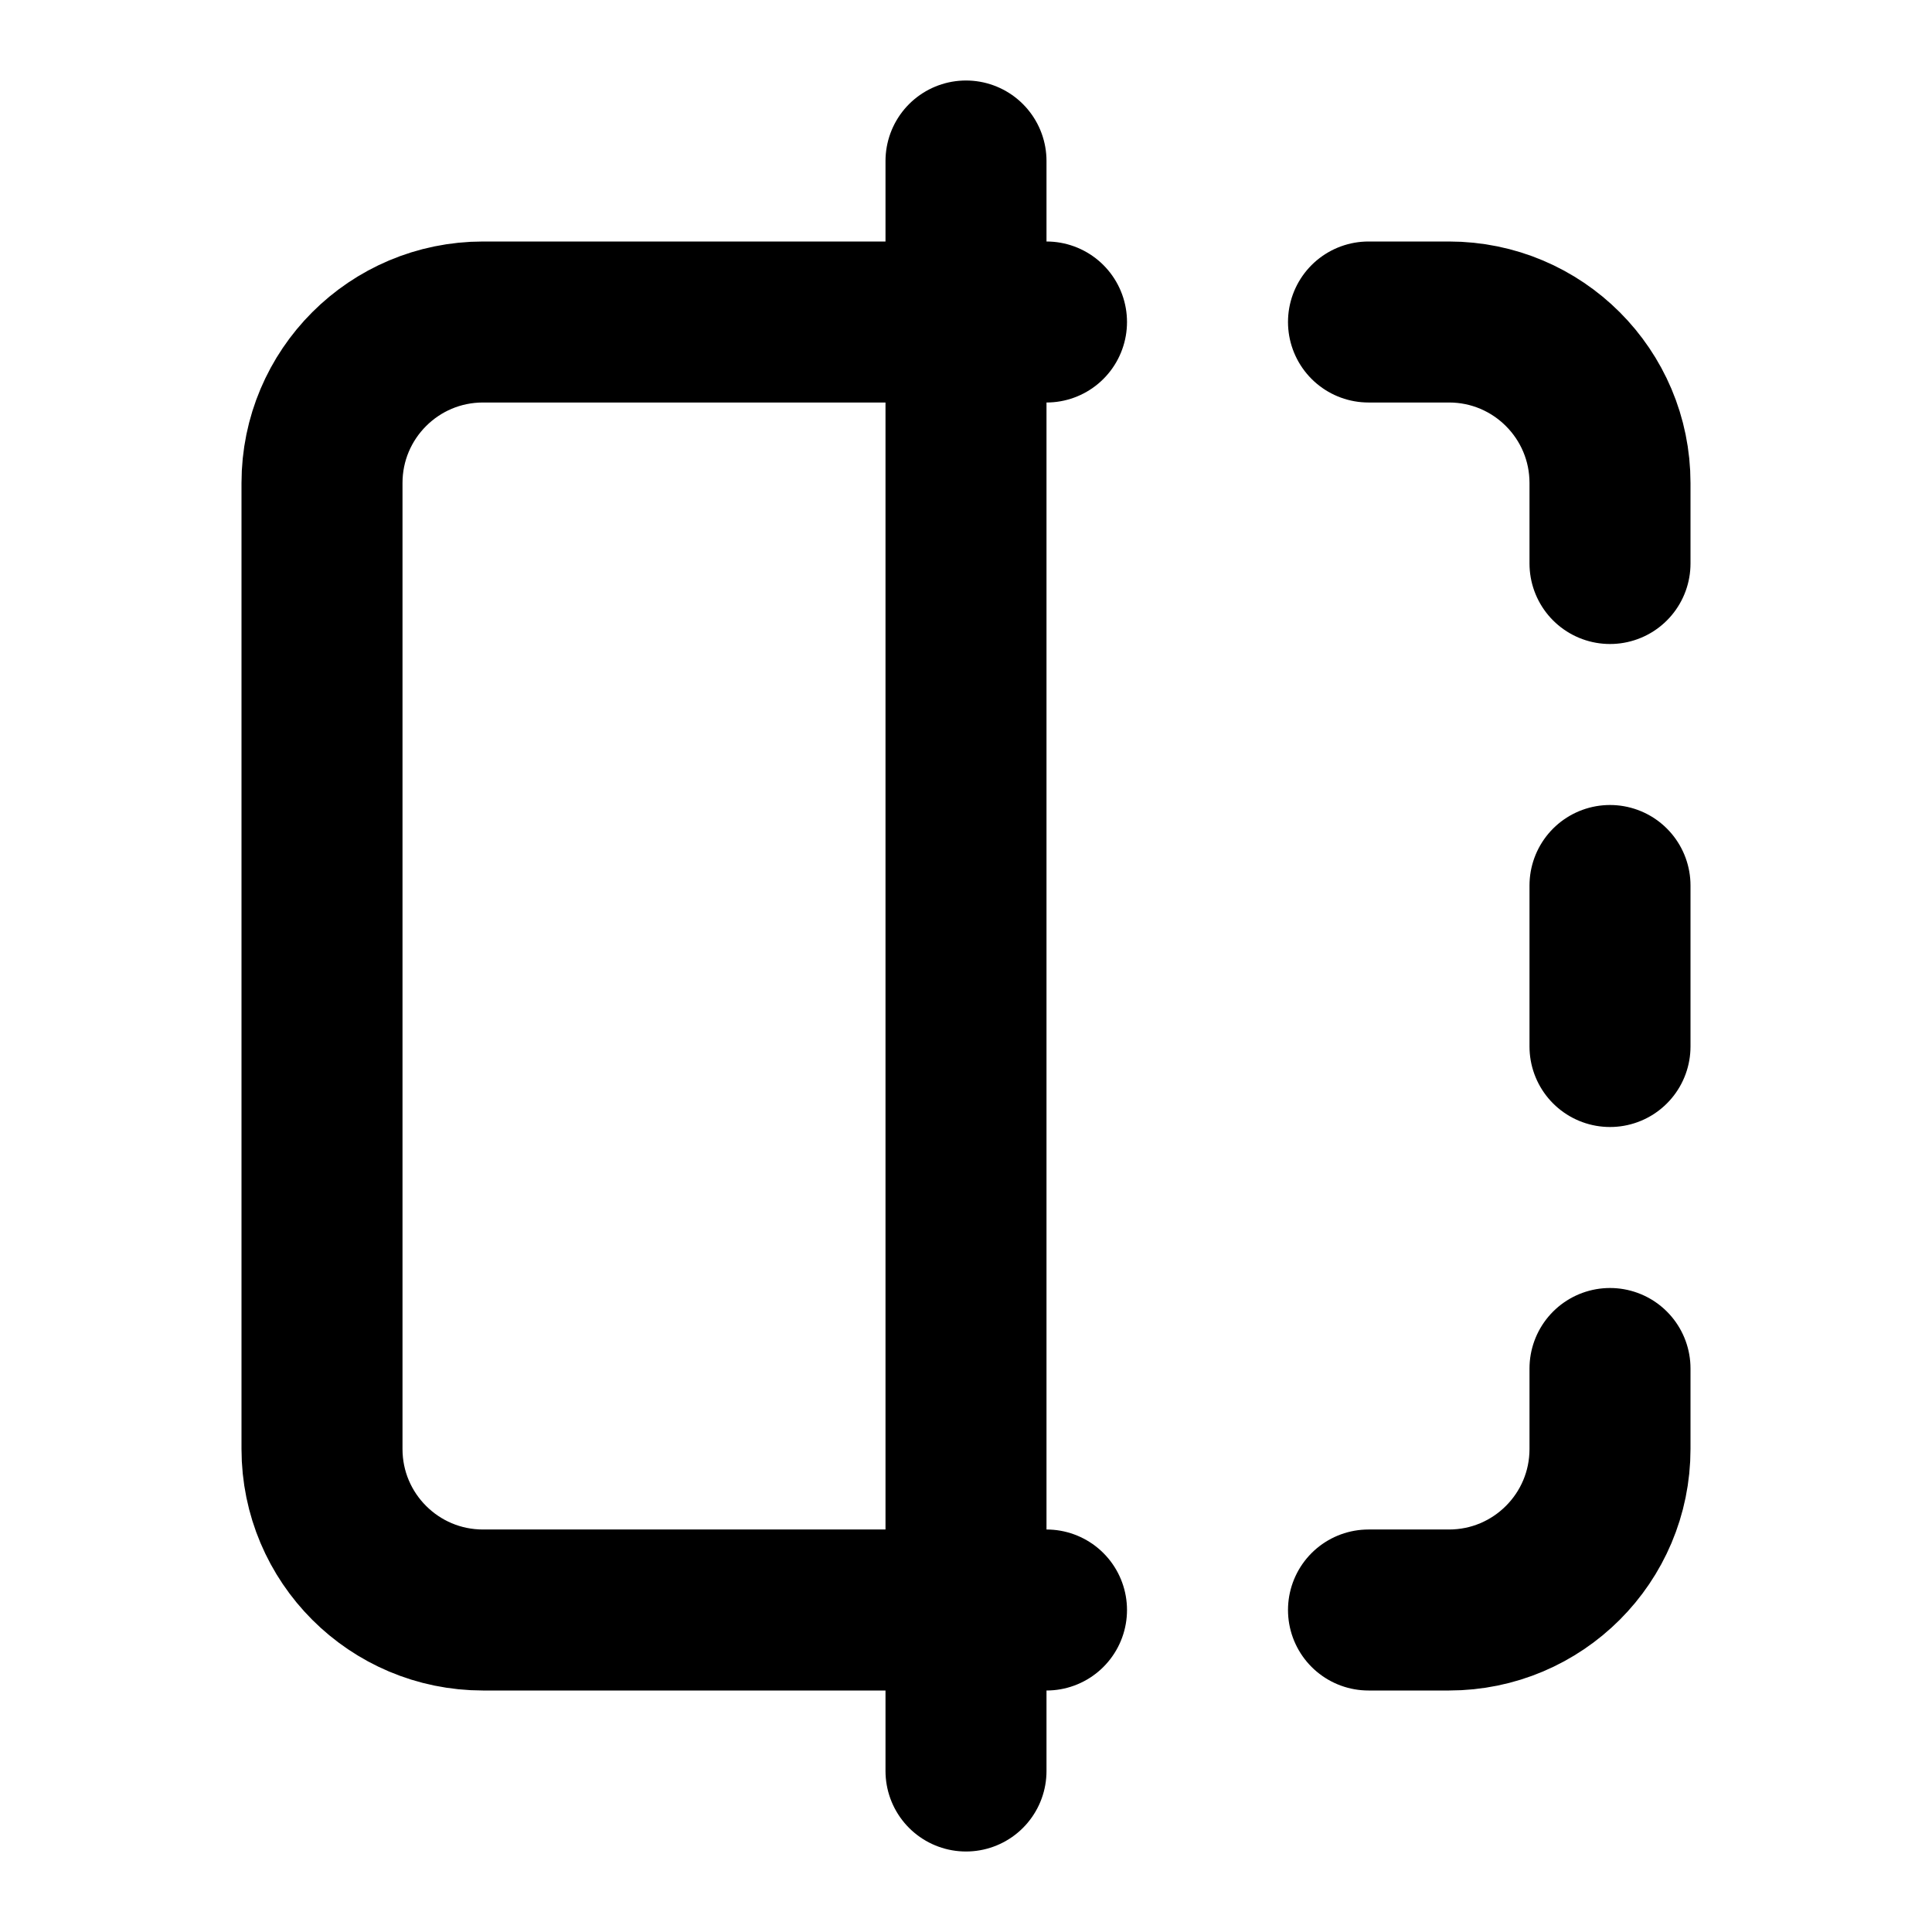
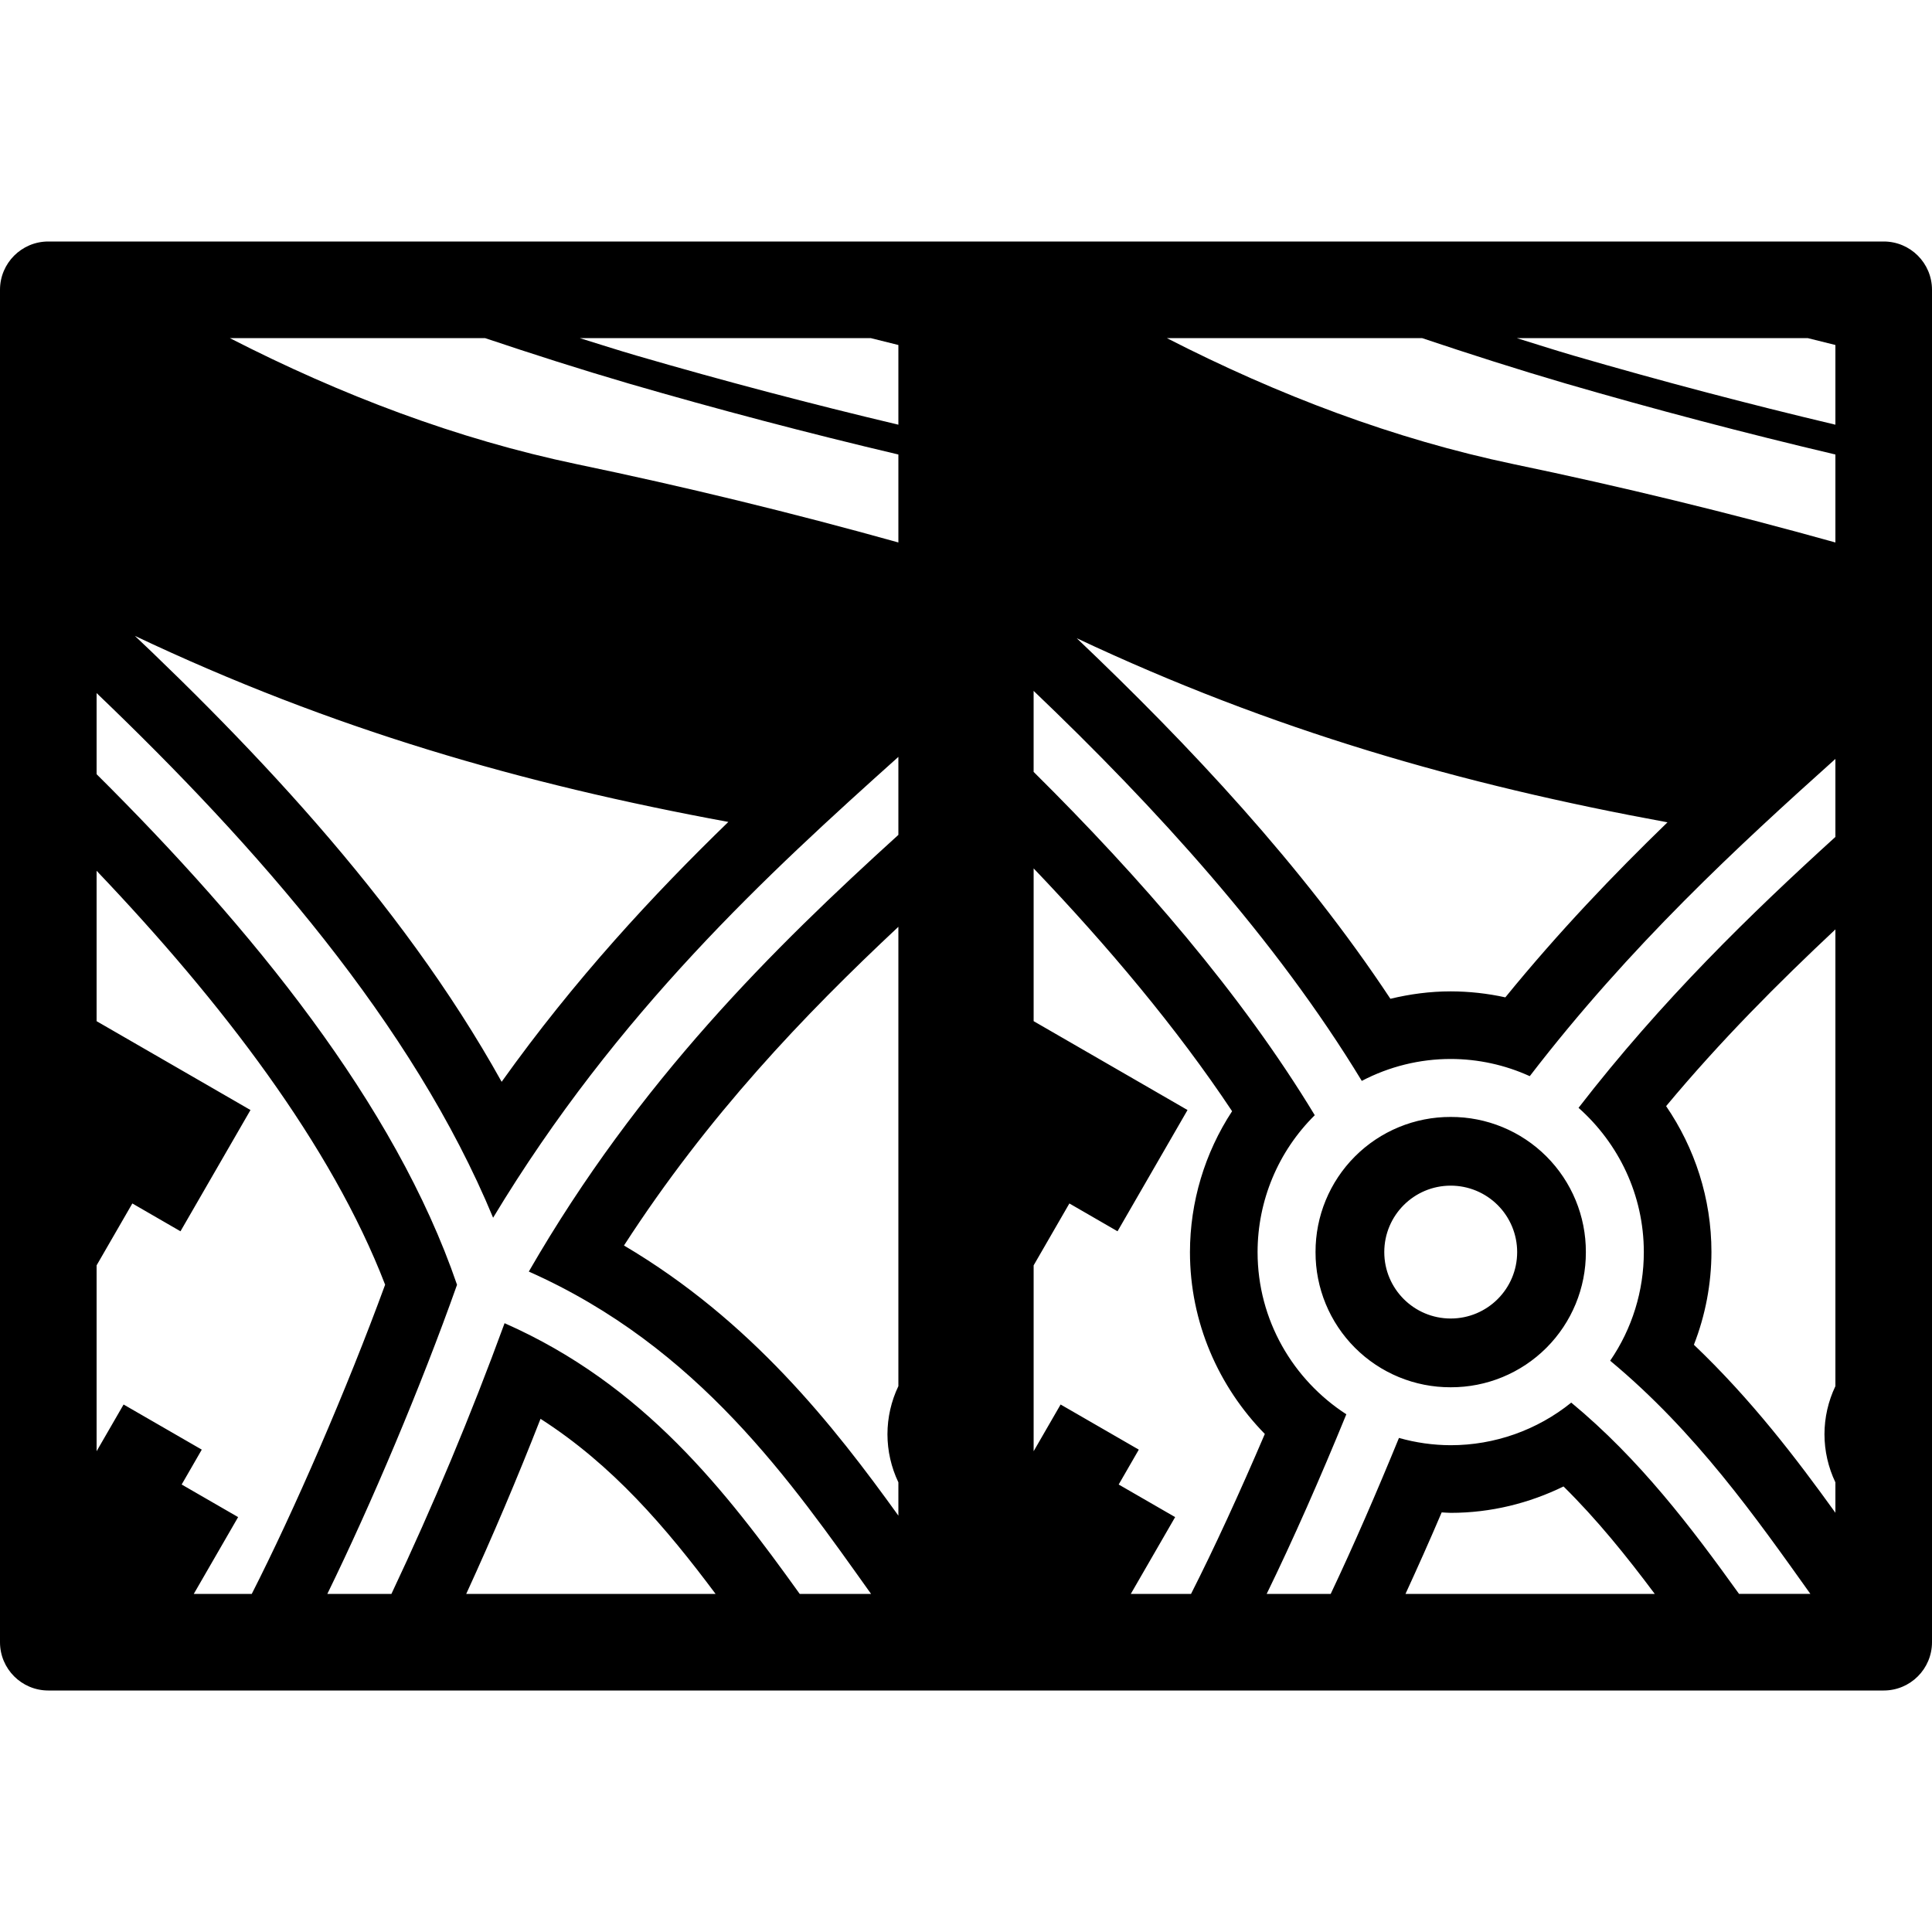
- <svg xmlns="http://www.w3.org/2000/svg" viewBox="0 0 24 24" width="24" height="24" fill="none">
-   <path stroke="currentColor" stroke-width="2" stroke-linecap="round" stroke-linejoin="round" d="M13 4H6a2 2 0 0 0-2 2v12a2 2 0 0 0 2 2h7M17 4h1a2 2 0 0 1 2 2v1M20 17v1a2 2 0 0 1-2 2h-1M20 11v2M12 2v20" />
+ <svg xmlns="http://www.w3.org/2000/svg" viewBox="0 0 100 100" width="24" height="24">
+   <path fill="currentColor" d="M2.5 12.5A2.5 2.5 0 0 0 0 15v70a2.5 2.5 0 0 0 2.5 2.5h95A2.5 2.5 0 0 0 100 85V15a2.5 2.5 0 0 0-2.5-2.5h-95zm9.395 5h13.21c2.45.822 4.931 1.617 7.426 2.348A282.13 282.13 0 0 0 46.5 23.525v4.553a255.393 255.393 0 0 0-16.652-4.053c-6.194-1.298-12.182-3.568-17.953-6.525zm18.11 0h15.061c.48.12.965.243 1.434.357v4.125a279.399 279.399 0 0 1-13.547-3.574c-.986-.288-1.964-.604-2.947-.908zm30.39 0h13.21c2.45.822 4.931 1.617 7.426 2.348A282.13 282.13 0 0 0 95 23.525v4.553a255.394 255.394 0 0 0-16.652-4.053c-6.194-1.298-12.182-3.568-17.953-6.525zm18.11 0h15.061c.48.12.965.243 1.434.357v4.125a279.398 279.398 0 0 1-13.547-3.574c-.986-.288-1.964-.604-2.947-.908zM5 31.053c.656.607 1.316 1.232 1.975 1.857c10.187 4.824 19.999 7.659 30.724 9.633c-3.897 3.779-7.955 8.154-11.734 13.451C20.69 46.507 12.69 38.172 5 31.053zm50.732 1.982c10.13 4.767 19.899 7.57 30.577 9.528c-2.772 2.686-5.617 5.654-8.393 9.06a13.286 13.286 0 0 0-2.828-.31c-1.074 0-2.116.142-3.121.384c-4.56-6.892-10.406-13.12-16.235-18.662zM53.5 35.76c6.316 6.03 12.526 12.839 16.986 20.187a9.911 9.911 0 0 1 4.602-1.135a9.9 9.9 0 0 1 4.092.89c5.195-6.758 10.817-11.934 15.82-16.42v4.037c-4.37 3.972-8.994 8.459-13.295 14.022c2.066 1.834 3.379 4.5 3.379 7.467a9.928 9.928 0 0 1-1.742 5.623c4.45 3.697 7.576 8.162 10.363 12.068h-3.693c-2.473-3.445-5.146-6.973-8.684-9.9a9.939 9.939 0 0 1-6.24 2.205a9.92 9.92 0 0 1-2.678-.377C71.265 77.224 70.062 80 68.877 82.5h-3.314c1.348-2.76 2.781-6.015 4.123-9.297c-2.758-1.783-4.594-4.88-4.594-8.394a9.964 9.964 0 0 1 2.96-7.086c-3.797-6.274-9.027-12.295-14.552-17.77V35.76zM5 35.873c8.261 7.903 16.368 17.12 20.523 27.156C31.947 52.374 39.797 45.184 46.5 39.176v4.037c-6.429 5.836-13.43 12.719-19.129 22.603c8.797 3.909 13.602 10.92 17.715 16.684h-3.693c-3.808-5.306-8.06-10.83-15.276-14.012A167.279 167.279 0 0 1 20.26 82.5h-3.317c2.283-4.673 4.856-10.756 6.713-16C20.45 57.135 13.017 48.035 5 40.072v-4.199zm48.5 9.074c3.845 4.026 7.416 8.272 10.273 12.569a13.342 13.342 0 0 0-2.181 7.293c0 3.644 1.486 6.971 3.875 9.412c-1.301 3.044-2.636 5.95-3.819 8.279H58.53l2.295-3.975l-2.922-1.687l1.041-1.805l-4.047-2.336l-1.396 2.418v-9.62l1.85-3.204l2.492 1.44l3.623-6.276l-2.492-1.44l-5.473-3.16v-7.908zM5 45.072c6.475 6.794 12.156 14.21 14.934 21.424c-1.994 5.444-4.716 11.71-6.903 16.004H10.03l2.295-3.975l-2.922-1.687l1.041-1.805l-4.047-2.336L5 75.115v-9.62l1.85-3.204l2.492 1.44l3.623-6.276l-2.492-1.44L5 52.856v-7.783zm41.5 2.899v23.775a5.8 5.8 0 0 0-.566 2.49a5.8 5.8 0 0 0 .566 2.49v1.723c-3.344-4.648-7.614-10.091-14.203-13.982c4.346-6.72 9.312-11.917 14.203-16.496zm48.5.136v23.64a5.8 5.8 0 0 0-.566 2.49a5.8 5.8 0 0 0 .566 2.49V78.3c-2.016-2.799-4.332-5.844-7.324-8.696a13.27 13.27 0 0 0 .908-4.796c0-2.789-.868-5.392-2.346-7.555c2.846-3.415 5.815-6.382 8.762-9.147zm-19.912 9.706a6.973 6.973 0 0 0-6.996 6.996a6.973 6.973 0 0 0 6.996 6.996a6.973 6.973 0 0 0 6.996-6.996a6.973 6.973 0 0 0-6.996-6.996zm0 3.556a3.438 3.438 0 0 1 3.44 3.44a3.438 3.438 0 0 1-3.44 3.437a3.438 3.438 0 0 1-3.438-3.437a3.438 3.438 0 0 1 3.438-3.44zm-47.11 12.069c3.727 2.39 6.474 5.6 9.06 9.062H24.132a171.812 171.812 0 0 0 3.846-9.063zm52.95 3.501c1.726 1.702 3.25 3.592 4.722 5.561H72.748c.628-1.367 1.256-2.77 1.873-4.219c.156.006.31.024.467.024c2.088 0 4.066-.5 5.84-1.366z" />
</svg>
